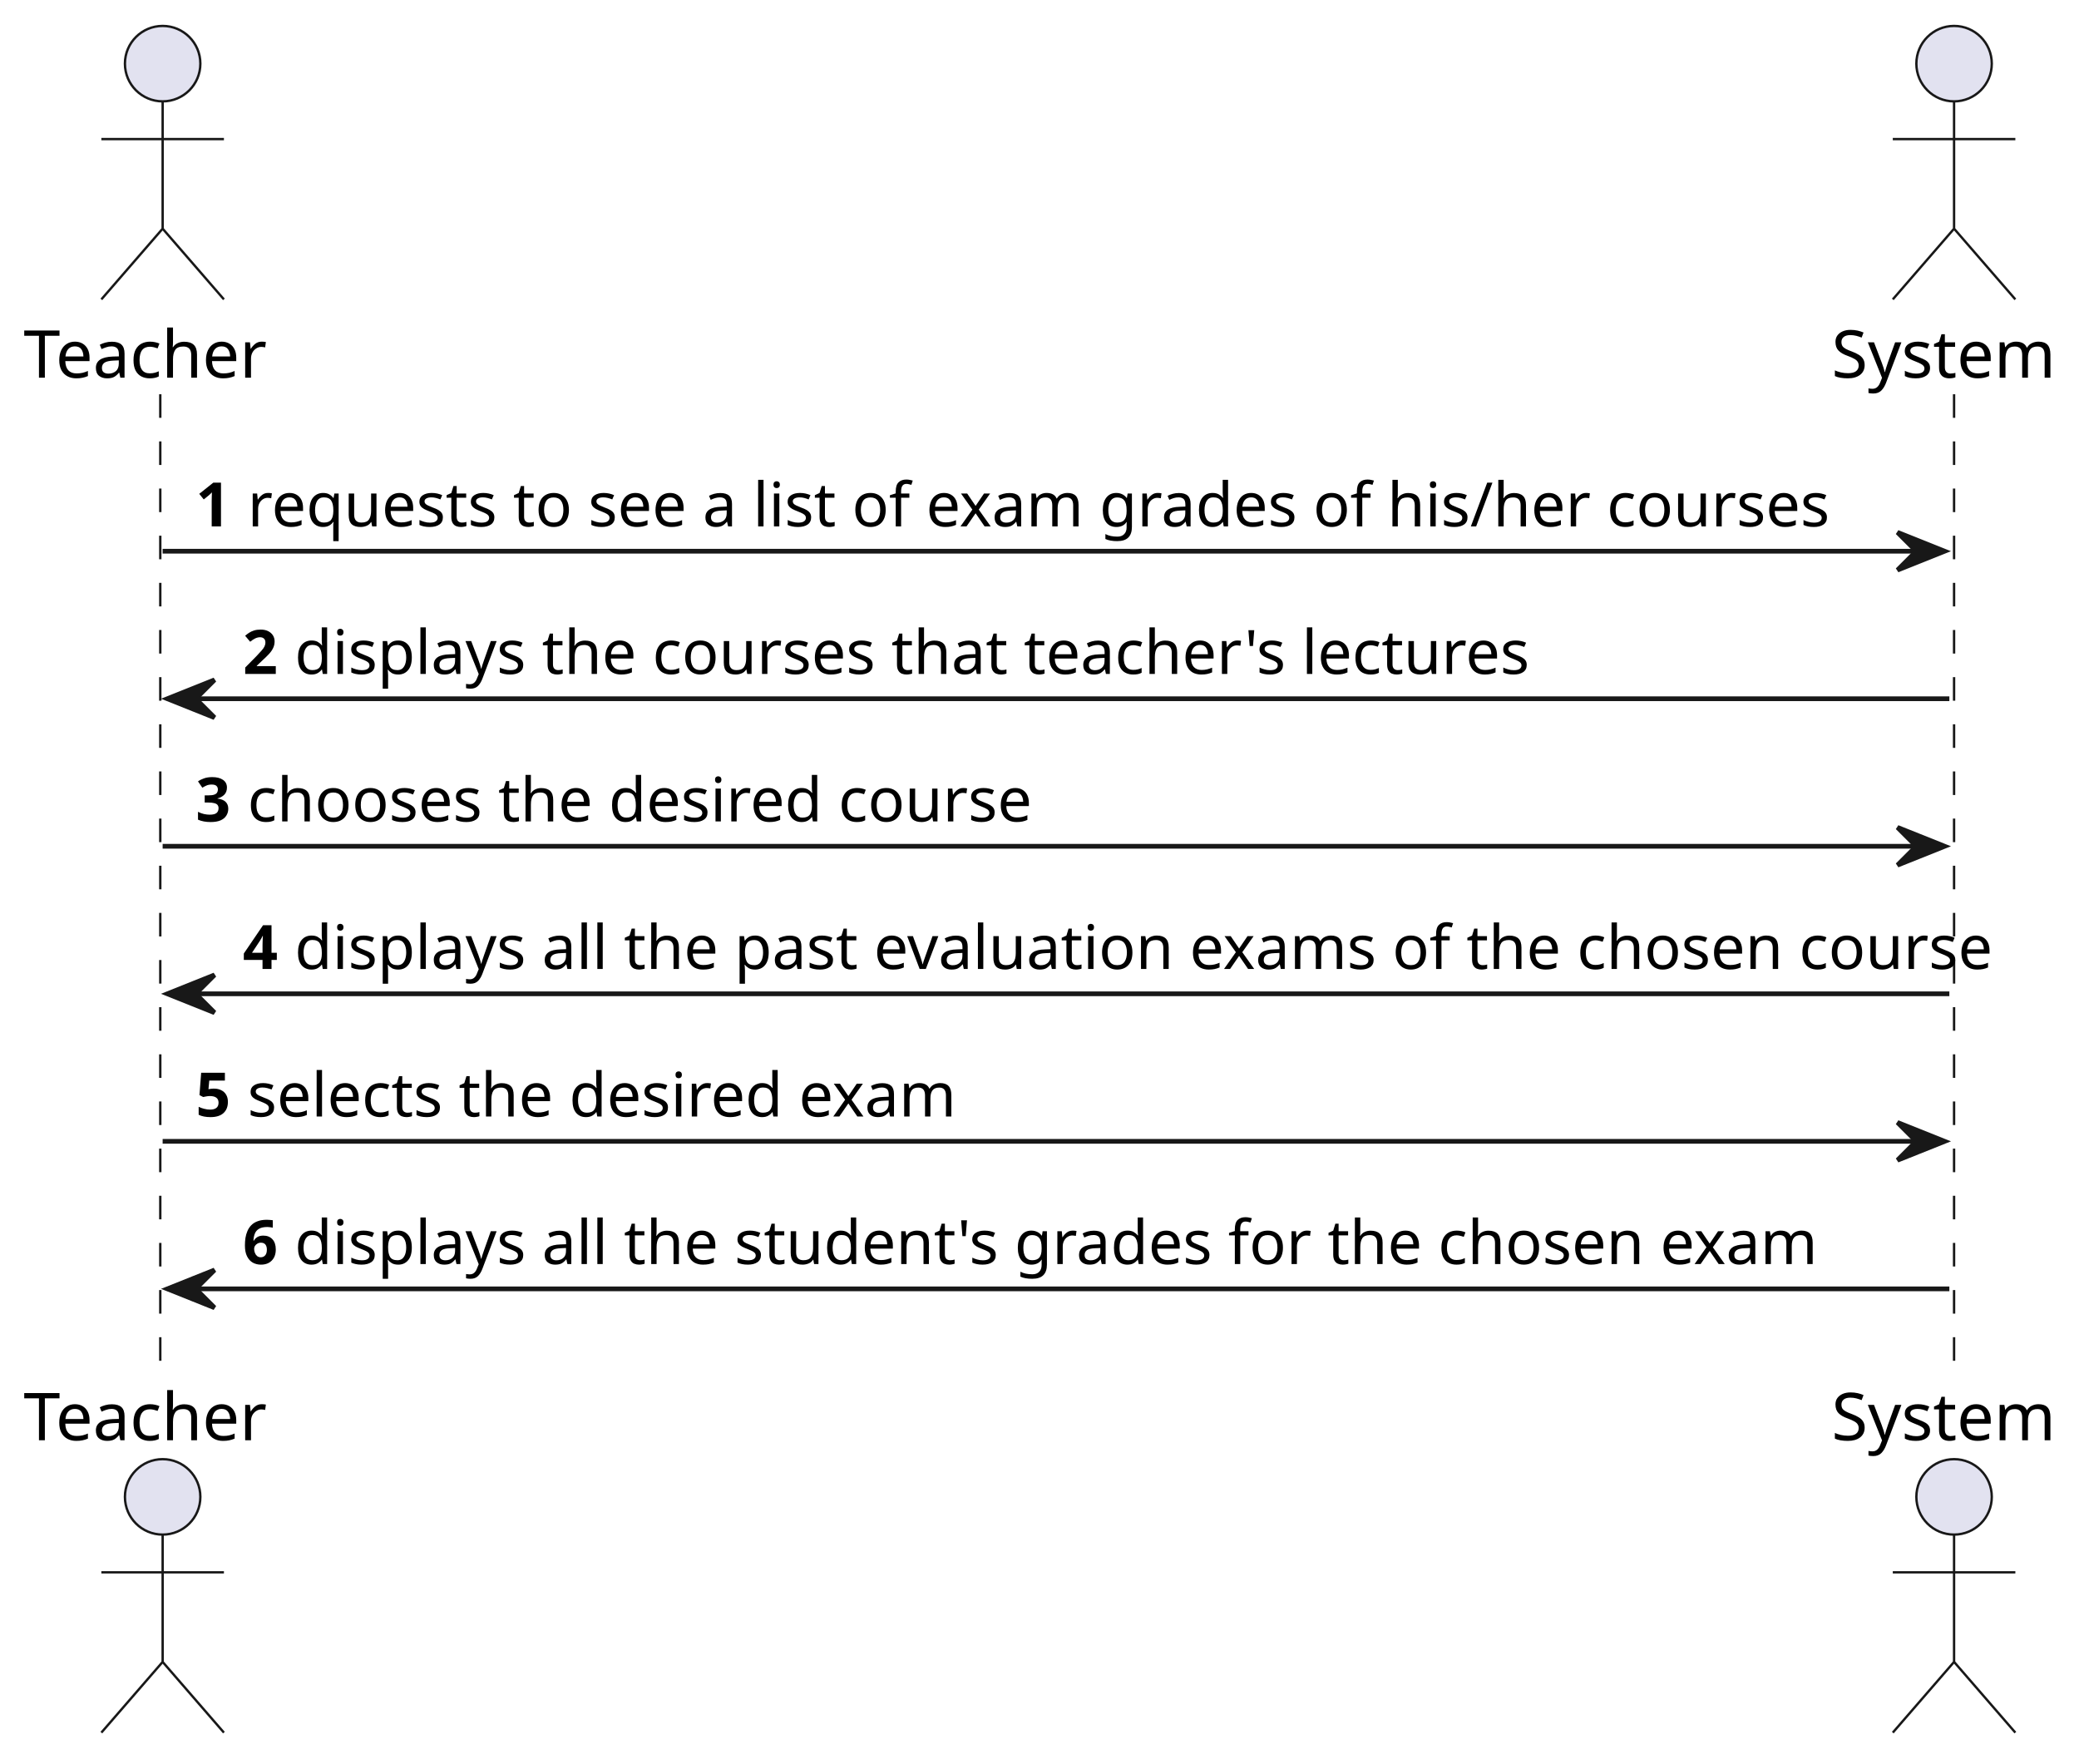
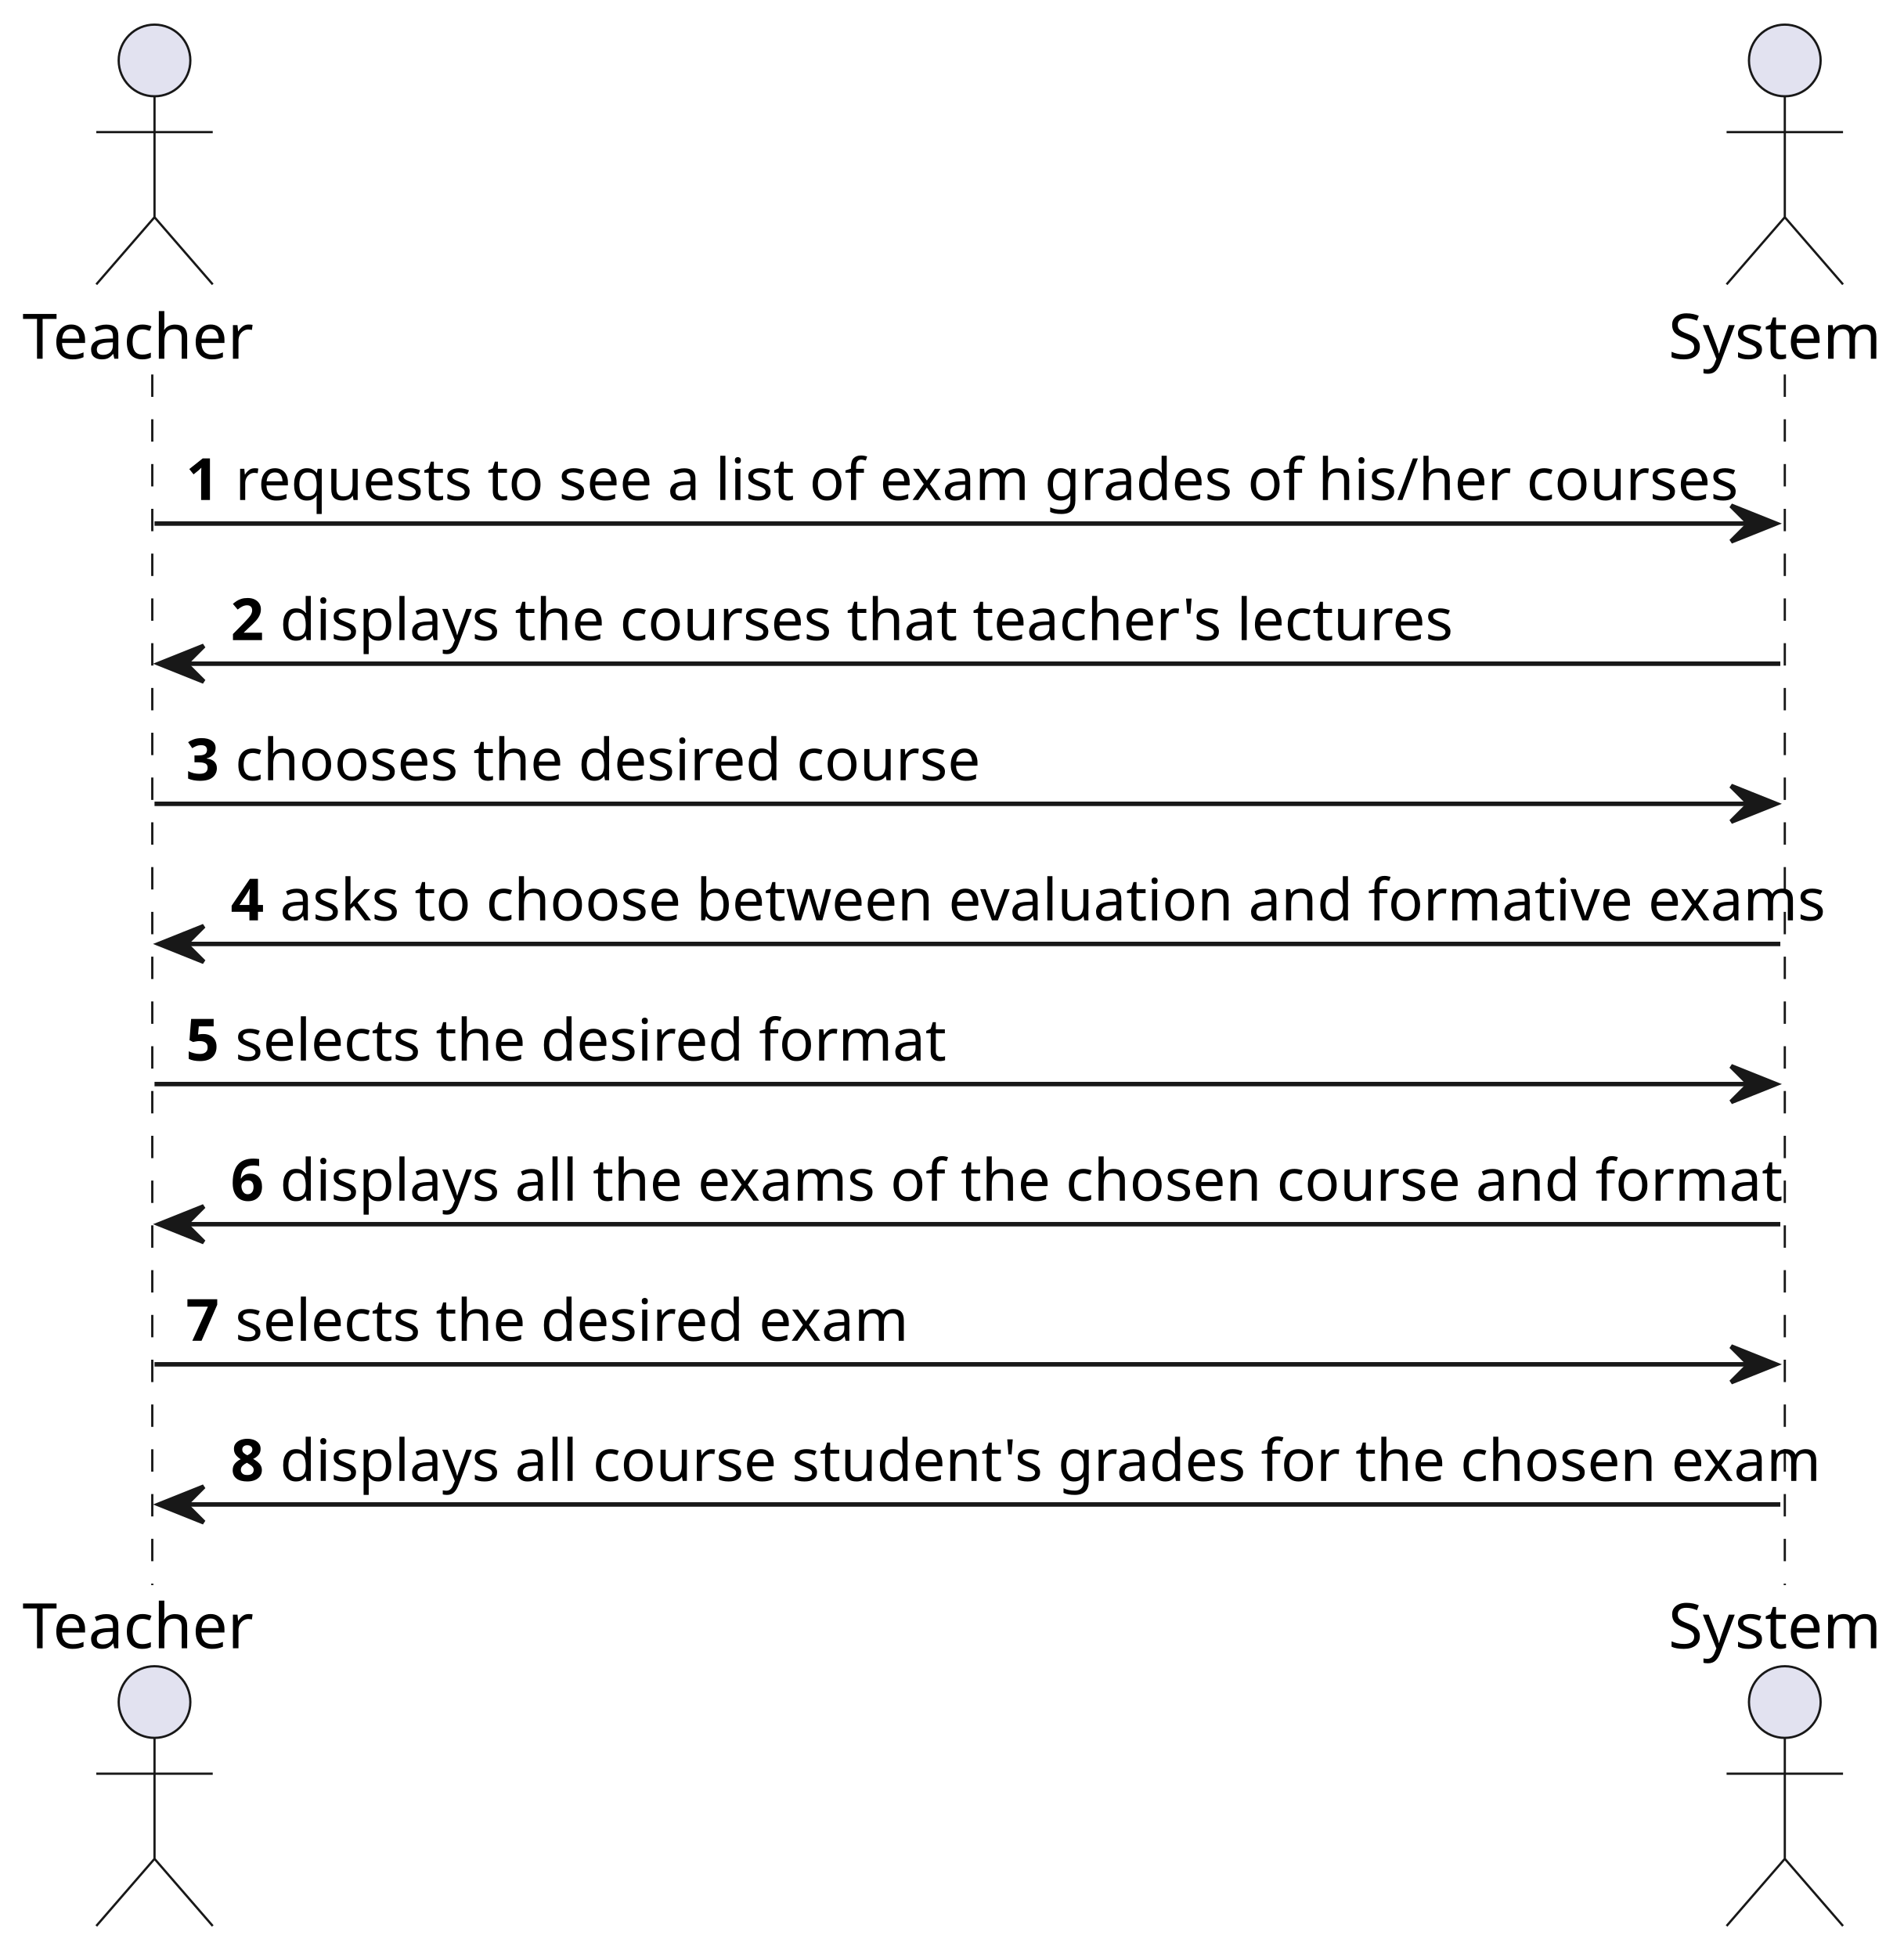
- <svg xmlns="http://www.w3.org/2000/svg" contentStyleType="text/css" height="374px" preserveAspectRatio="none" style="width:441px;height:374px;background:#FFFFFF;" version="1.1" viewBox="0 0 441 374" width="441px" zoomAndPan="magnify">
+ <svg xmlns="http://www.w3.org/2000/svg" contentStyleType="text/css" height="437px" preserveAspectRatio="none" style="width:425px;height:437px;background:#FFFFFF;" version="1.1" viewBox="0 0 425 437" width="425px" zoomAndPan="magnify">
  <defs />
  <g>
-     <line style="stroke:#181818;stroke-width:0.5;stroke-dasharray:5.0,5.0;" x1="34" x2="34" y1="83.621" y2="291.367" />
-     <line style="stroke:#181818;stroke-width:0.5;stroke-dasharray:5.0,5.0;" x1="414.5" x2="414.5" y1="83.621" y2="291.367" />
+     <line style="stroke:#181818;stroke-width:0.5;stroke-dasharray:5.0,5.0;" x1="34" x2="34" y1="83.621" y2="353.949" />
+     <line style="stroke:#181818;stroke-width:0.5;stroke-dasharray:5.0,5.0;" x1="398.5" x2="398.5" y1="83.621" y2="353.949" />
    <text fill="#000000" font-family="sans-serif" font-size="14" lengthAdjust="spacing" textLength="53" x="5" y="80.107">Teacher</text>
    <ellipse cx="34.5" cy="13.5" fill="#E2E2F0" rx="8" ry="8" style="stroke:#181818;stroke-width:0.5;" />
    <path d="M34.5,21.5 L34.5,48.5 M21.5,29.5 L47.5,29.5 M34.5,48.5 L21.5,63.5 M34.5,48.5 L47.5,63.5 " fill="none" style="stroke:#181818;stroke-width:0.5;" />
-     <text fill="#000000" font-family="sans-serif" font-size="14" lengthAdjust="spacing" textLength="53" x="5" y="305.475">Teacher</text>
-     <ellipse cx="34.5" cy="317.488" fill="#E2E2F0" rx="8" ry="8" style="stroke:#181818;stroke-width:0.5;" />
-     <path d="M34.5,325.488 L34.5,352.488 M21.5,333.488 L47.5,333.488 M34.5,352.488 L21.5,367.488 M34.5,352.488 L47.5,367.488 " fill="none" style="stroke:#181818;stroke-width:0.5;" />
-     <text fill="#000000" font-family="sans-serif" font-size="14" lengthAdjust="spacing" textLength="46" x="388.5" y="80.107">System</text>
-     <ellipse cx="414.5" cy="13.5" fill="#E2E2F0" rx="8" ry="8" style="stroke:#181818;stroke-width:0.5;" />
-     <path d="M414.5,21.5 L414.5,48.5 M401.5,29.5 L427.5,29.5 M414.5,48.5 L401.5,63.5 M414.5,48.5 L427.5,63.5 " fill="none" style="stroke:#181818;stroke-width:0.5;" />
-     <text fill="#000000" font-family="sans-serif" font-size="14" lengthAdjust="spacing" textLength="46" x="388.5" y="305.475">System</text>
-     <ellipse cx="414.5" cy="317.488" fill="#E2E2F0" rx="8" ry="8" style="stroke:#181818;stroke-width:0.5;" />
-     <path d="M414.5,325.488 L414.5,352.488 M401.5,333.488 L427.5,333.488 M414.5,352.488 L401.5,367.488 M414.5,352.488 L427.5,367.488 " fill="none" style="stroke:#181818;stroke-width:0.5;" />
-     <polygon fill="#181818" points="402.5,112.912,412.5,116.912,402.5,120.912,406.5,116.912" style="stroke:#181818;stroke-width:1.0;" />
-     <line style="stroke:#181818;stroke-width:1.0;" x1="34.5" x2="408.5" y1="116.912" y2="116.912" />
+     <text fill="#000000" font-family="sans-serif" font-size="14" lengthAdjust="spacing" textLength="53" x="5" y="368.057">Teacher</text>
+     <ellipse cx="34.5" cy="380.07" fill="#E2E2F0" rx="8" ry="8" style="stroke:#181818;stroke-width:0.5;" />
+     <path d="M34.5,388.07 L34.5,415.07 M21.5,396.07 L47.5,396.07 M34.5,415.07 L21.5,430.07 M34.5,415.07 L47.5,430.07 " fill="none" style="stroke:#181818;stroke-width:0.5;" />
+     <text fill="#000000" font-family="sans-serif" font-size="14" lengthAdjust="spacing" textLength="46" x="372.5" y="80.107">System</text>
+     <ellipse cx="398.5" cy="13.5" fill="#E2E2F0" rx="8" ry="8" style="stroke:#181818;stroke-width:0.5;" />
+     <path d="M398.5,21.5 L398.5,48.5 M385.5,29.5 L411.5,29.5 M398.5,48.5 L385.5,63.5 M398.5,48.5 L411.5,63.5 " fill="none" style="stroke:#181818;stroke-width:0.5;" />
+     <text fill="#000000" font-family="sans-serif" font-size="14" lengthAdjust="spacing" textLength="46" x="372.5" y="368.057">System</text>
+     <ellipse cx="398.5" cy="380.07" fill="#E2E2F0" rx="8" ry="8" style="stroke:#181818;stroke-width:0.5;" />
+     <path d="M398.5,388.07 L398.5,415.07 M385.5,396.07 L411.5,396.07 M398.5,415.07 L385.5,430.07 M398.5,415.07 L411.5,430.07 " fill="none" style="stroke:#181818;stroke-width:0.5;" />
+     <polygon fill="#181818" points="386.5,112.912,396.5,116.912,386.5,120.912,390.5,116.912" style="stroke:#181818;stroke-width:1.0;" />
+     <line style="stroke:#181818;stroke-width:1.0;" x1="34.5" x2="392.5" y1="116.912" y2="116.912" />
    <text fill="#000000" font-family="sans-serif" font-size="13" font-weight="bold" lengthAdjust="spacing" textLength="7" x="41.5" y="111.649">1</text>
-     <text fill="#000000" font-family="sans-serif" font-size="13" lengthAdjust="spacing" textLength="326" x="52.5" y="111.649">requests to see a list of exam grades of  his/her courses</text>
+     <text fill="#000000" font-family="sans-serif" font-size="13" lengthAdjust="spacing" textLength="322" x="52.5" y="111.649">requests to see a list of exam grades of his/her courses</text>
    <polygon fill="#181818" points="45.5,144.203,35.5,148.203,45.5,152.203,41.5,148.203" style="stroke:#181818;stroke-width:1.0;" />
-     <line style="stroke:#181818;stroke-width:1.0;" x1="39.5" x2="413.5" y1="148.203" y2="148.203" />
+     <line style="stroke:#181818;stroke-width:1.0;" x1="39.5" x2="397.5" y1="148.203" y2="148.203" />
    <text fill="#000000" font-family="sans-serif" font-size="13" font-weight="bold" lengthAdjust="spacing" textLength="7" x="51.5" y="142.94">2</text>
    <text fill="#000000" font-family="sans-serif" font-size="13" lengthAdjust="spacing" textLength="252" x="62.5" y="142.94">displays the courses that teacher's lectures</text>
-     <polygon fill="#181818" points="402.5,175.494,412.5,179.494,402.5,183.494,406.5,179.494" style="stroke:#181818;stroke-width:1.0;" />
-     <line style="stroke:#181818;stroke-width:1.0;" x1="34.5" x2="408.5" y1="179.494" y2="179.494" />
+     <polygon fill="#181818" points="386.5,175.494,396.5,179.494,386.5,183.494,390.5,179.494" style="stroke:#181818;stroke-width:1.0;" />
+     <line style="stroke:#181818;stroke-width:1.0;" x1="34.5" x2="392.5" y1="179.494" y2="179.494" />
    <text fill="#000000" font-family="sans-serif" font-size="13" font-weight="bold" lengthAdjust="spacing" textLength="7" x="41.5" y="174.231">3</text>
    <text fill="#000000" font-family="sans-serif" font-size="13" lengthAdjust="spacing" textLength="160" x="52.5" y="174.231">chooses the desired course</text>
    <polygon fill="#181818" points="45.5,206.785,35.5,210.785,45.5,214.785,41.5,210.785" style="stroke:#181818;stroke-width:1.0;" />
-     <line style="stroke:#181818;stroke-width:1.0;" x1="39.5" x2="413.5" y1="210.785" y2="210.785" />
+     <line style="stroke:#181818;stroke-width:1.0;" x1="39.5" x2="397.5" y1="210.785" y2="210.785" />
    <text fill="#000000" font-family="sans-serif" font-size="13" font-weight="bold" lengthAdjust="spacing" textLength="7" x="51.5" y="205.523">4</text>
-     <text fill="#000000" font-family="sans-serif" font-size="13" lengthAdjust="spacing" textLength="345" x="62.5" y="205.523">displays all the past evaluation exams of the chosen course</text>
-     <polygon fill="#181818" points="402.5,238.076,412.5,242.076,402.5,246.076,406.5,242.076" style="stroke:#181818;stroke-width:1.0;" />
-     <line style="stroke:#181818;stroke-width:1.0;" x1="34.5" x2="408.5" y1="242.076" y2="242.076" />
+     <text fill="#000000" font-family="sans-serif" font-size="13" lengthAdjust="spacing" textLength="325" x="62.5" y="205.523">asks to choose between evaluation and formative exams</text>
+     <polygon fill="#181818" points="386.5,238.076,396.5,242.076,386.5,246.076,390.5,242.076" style="stroke:#181818;stroke-width:1.0;" />
+     <line style="stroke:#181818;stroke-width:1.0;" x1="34.5" x2="392.5" y1="242.076" y2="242.076" />
    <text fill="#000000" font-family="sans-serif" font-size="13" font-weight="bold" lengthAdjust="spacing" textLength="7" x="41.5" y="236.814">5</text>
-     <text fill="#000000" font-family="sans-serif" font-size="13" lengthAdjust="spacing" textLength="146" x="52.5" y="236.814">selects the desired exam</text>
+     <text fill="#000000" font-family="sans-serif" font-size="13" lengthAdjust="spacing" textLength="150" x="52.5" y="236.814">selects the desired format</text>
    <polygon fill="#181818" points="45.5,269.367,35.5,273.367,45.5,277.367,41.5,273.367" style="stroke:#181818;stroke-width:1.0;" />
-     <line style="stroke:#181818;stroke-width:1.0;" x1="39.5" x2="413.5" y1="273.367" y2="273.367" />
+     <line style="stroke:#181818;stroke-width:1.0;" x1="39.5" x2="397.5" y1="273.367" y2="273.367" />
    <text fill="#000000" font-family="sans-serif" font-size="13" font-weight="bold" lengthAdjust="spacing" textLength="7" x="51.5" y="268.104">6</text>
-     <text fill="#000000" font-family="sans-serif" font-size="13" lengthAdjust="spacing" textLength="308" x="62.5" y="268.104">displays all the student's grades for the chosen exam</text>
+     <text fill="#000000" font-family="sans-serif" font-size="13" lengthAdjust="spacing" textLength="320" x="62.5" y="268.104">displays all the exams of the chosen course and format</text>
+     <polygon fill="#181818" points="386.5,300.658,396.5,304.658,386.5,308.658,390.5,304.658" style="stroke:#181818;stroke-width:1.0;" />
+     <line style="stroke:#181818;stroke-width:1.0;" x1="34.5" x2="392.5" y1="304.658" y2="304.658" />
+     <text fill="#000000" font-family="sans-serif" font-size="13" font-weight="bold" lengthAdjust="spacing" textLength="7" x="41.5" y="299.396">7</text>
+     <text fill="#000000" font-family="sans-serif" font-size="13" lengthAdjust="spacing" textLength="146" x="52.5" y="299.396">selects the desired exam</text>
+     <polygon fill="#181818" points="45.5,331.949,35.5,335.949,45.5,339.949,41.5,335.949" style="stroke:#181818;stroke-width:1.0;" />
+     <line style="stroke:#181818;stroke-width:1.0;" x1="39.5" x2="397.5" y1="335.949" y2="335.949" />
+     <text fill="#000000" font-family="sans-serif" font-size="13" font-weight="bold" lengthAdjust="spacing" textLength="7" x="51.5" y="330.687">8</text>
+     <text fill="#000000" font-family="sans-serif" font-size="13" lengthAdjust="spacing" textLength="329" x="62.5" y="330.687">displays all course student's grades for the chosen exam</text>
  </g>
</svg>
